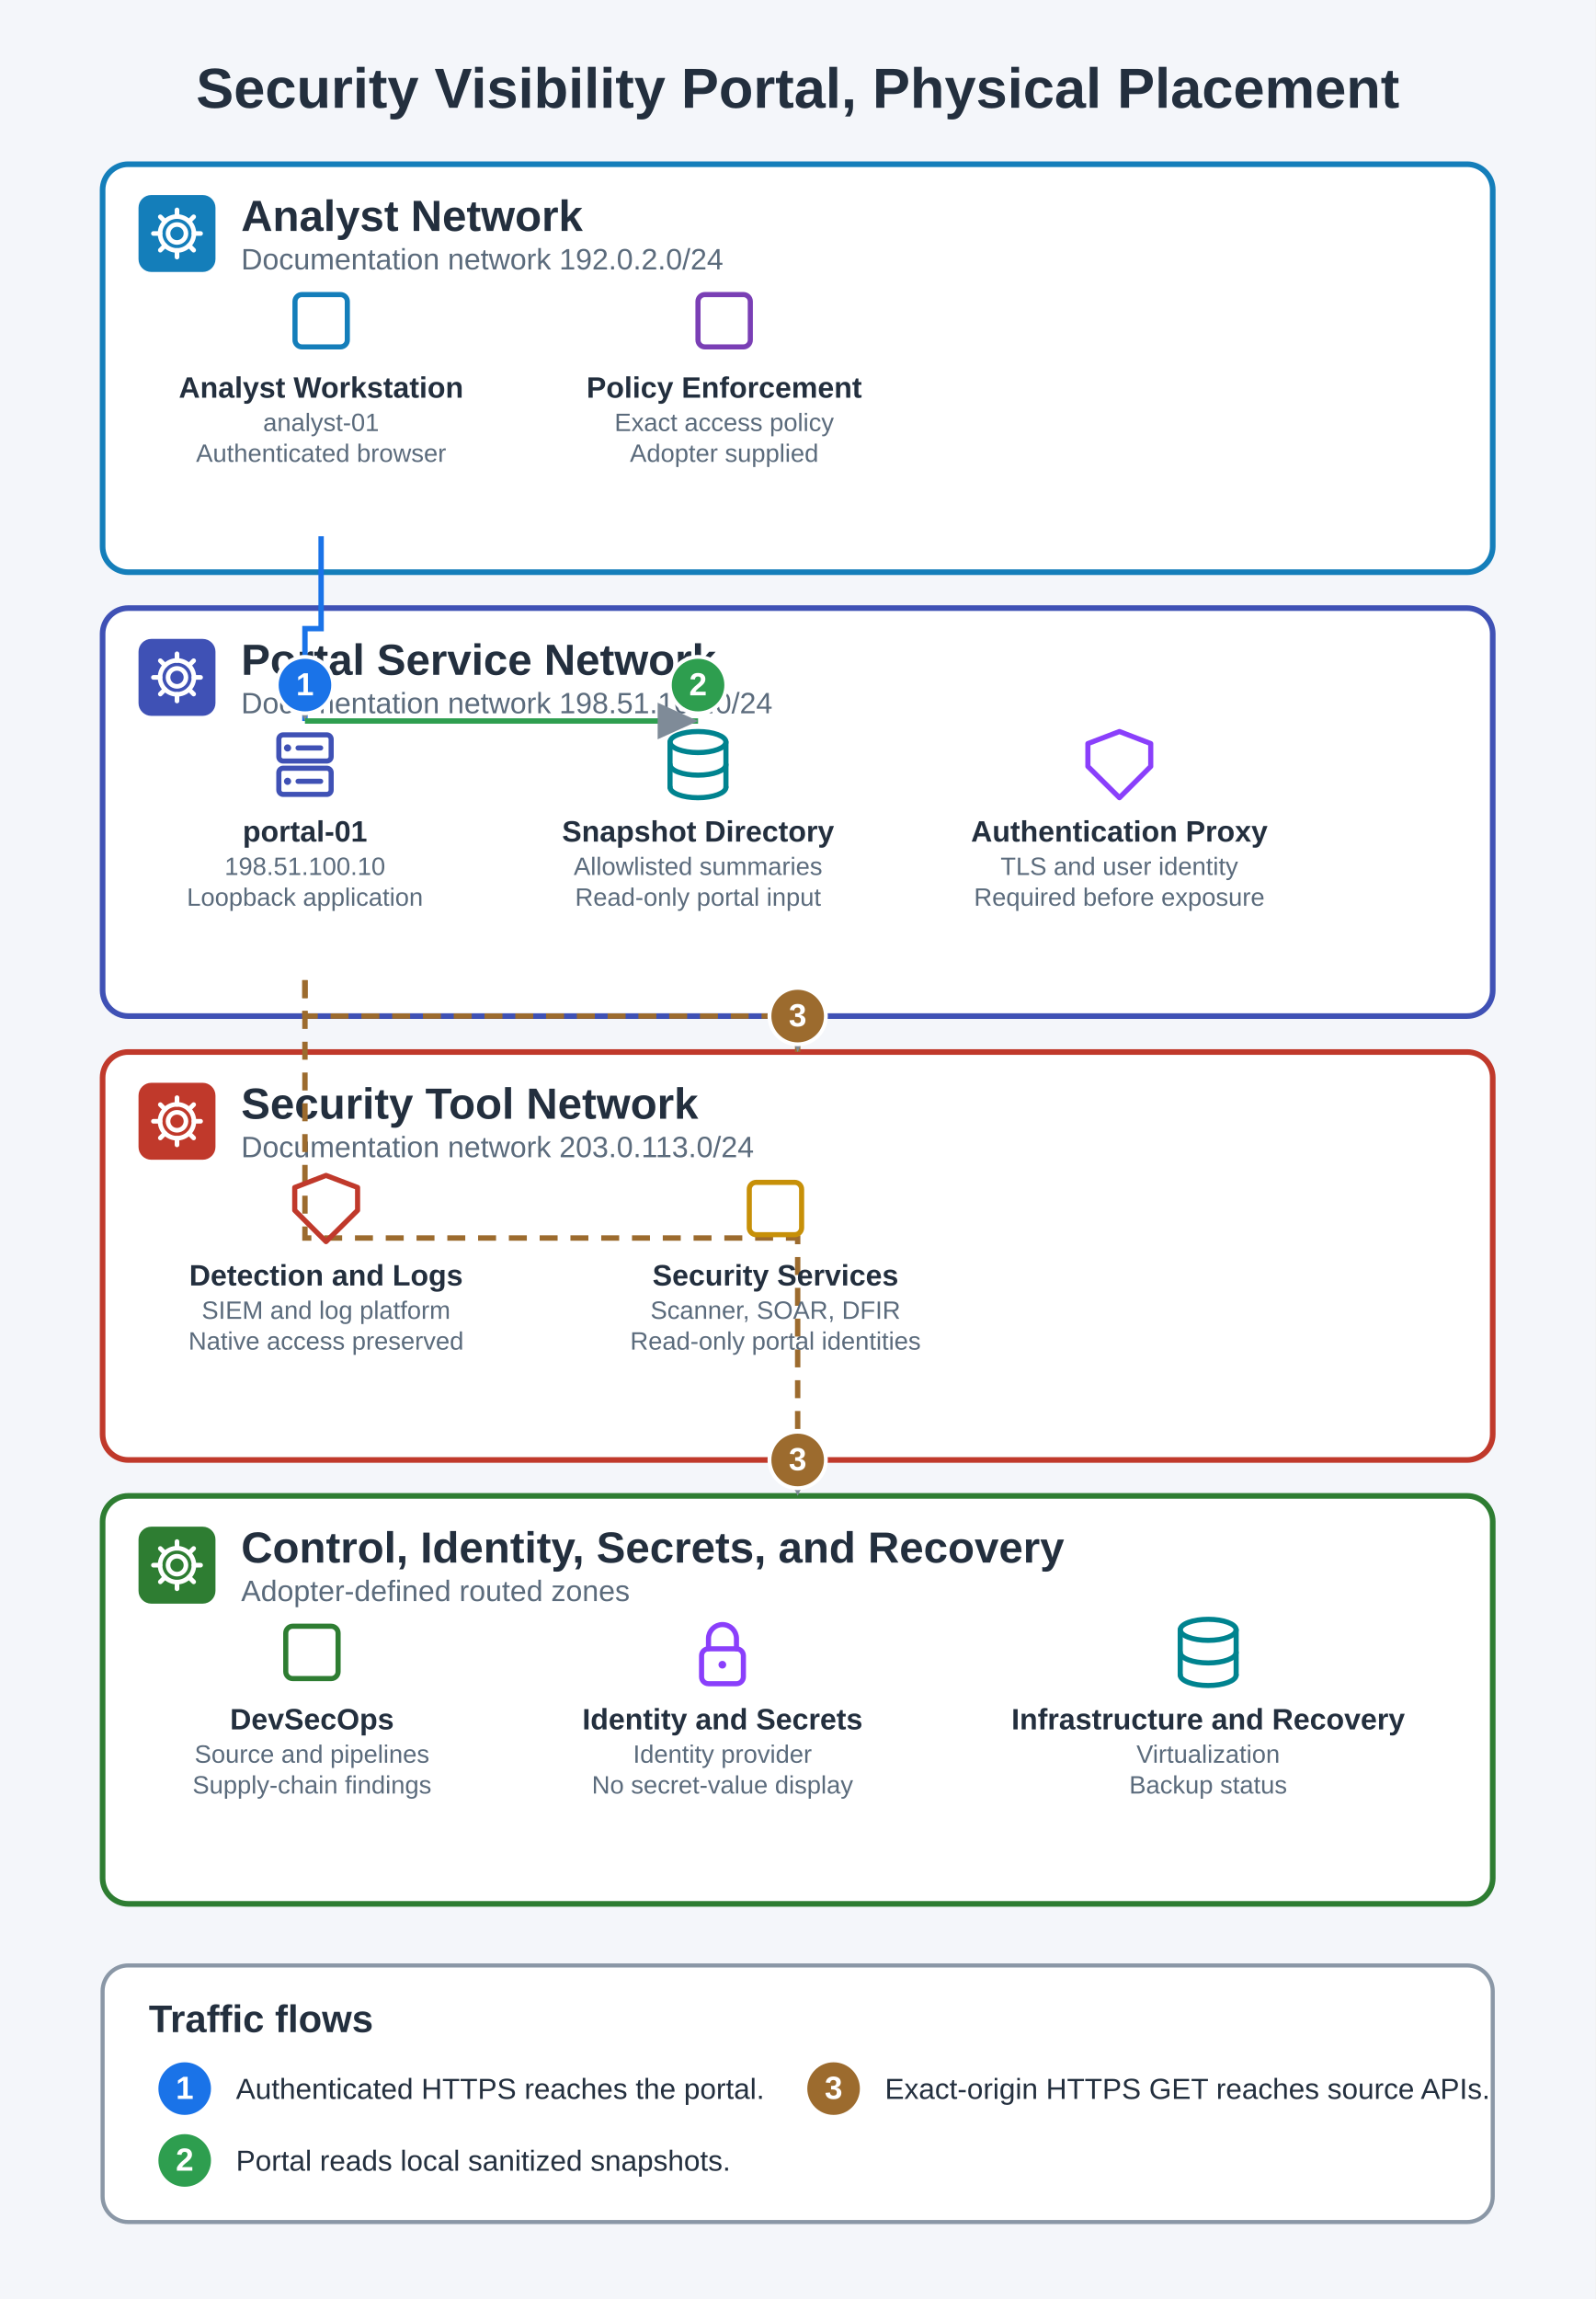
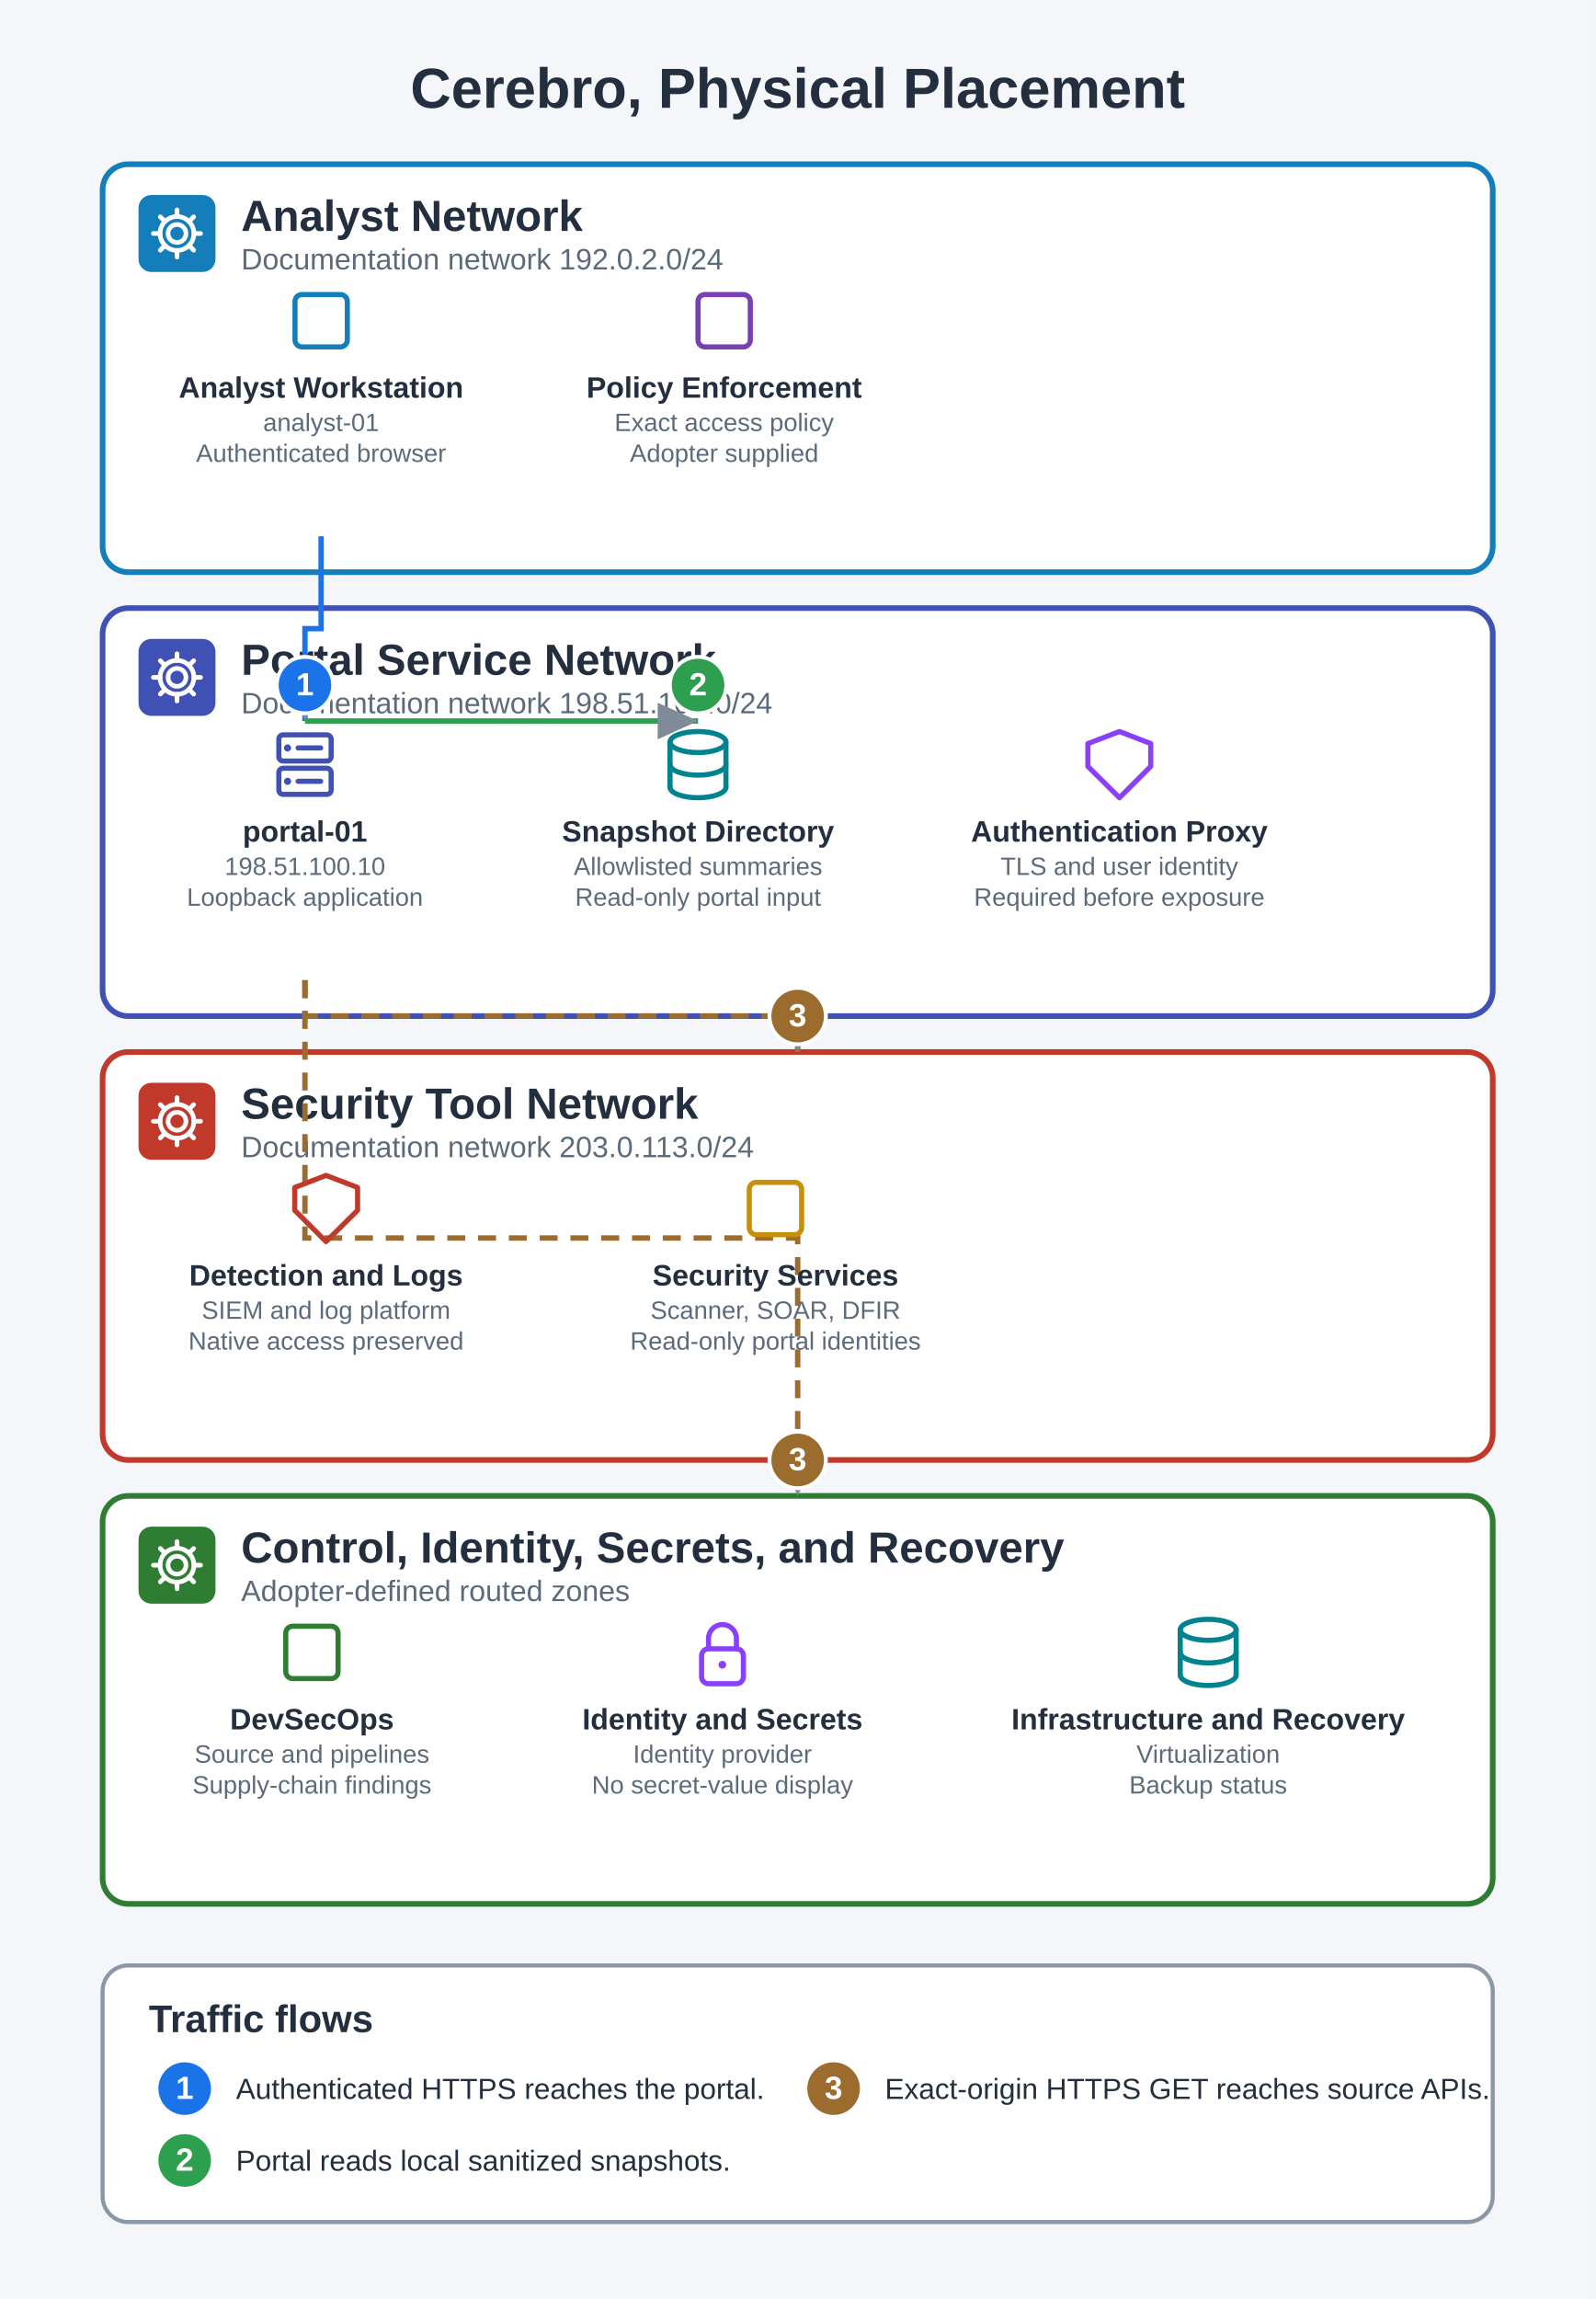
<svg xmlns="http://www.w3.org/2000/svg" width="1244" height="1792" viewBox="0 0 1244 1792" role="img" aria-labelledby="diagram-title diagram-desc" font-family="Arial,Helvetica,sans-serif">
  <defs>
    <marker id="arw" markerWidth="10" markerHeight="10" refX="7.5" refY="3.4" orient="auto">
      <path d="M0,0 L7.5,3.4 L0,6.8 Z" fill="#7f8b98" />
    </marker>
  </defs>
  <g transform="scale(2)">
    <rect width="622" height="896" fill="#f4f6fa" />
-     <text x="311" y="42" text-anchor="middle" fill="#232f3e" font-size="44" font-weight="800" transform="translate(311 42) scale(0.5) translate(-311 -42)">Security Visibility Portal, Physical Placement</text>
+     <text x="311" y="42" text-anchor="middle" fill="#232f3e" font-size="44" font-weight="800" transform="translate(311 42) scale(0.5) translate(-311 -42)">Cerebro, Physical Placement</text>
    <rect x="40" y="64" width="541.928" height="159" rx="10" fill="#ffffff" stroke="#147eba" stroke-width="2.2" />
    <rect x="54" y="76" width="30" height="30" rx="5" fill="#147eba" />
    <g fill="none" stroke="#ffffff" stroke-width="1.8" stroke-linecap="round" stroke-linejoin="round">
      <circle cx="69.0" cy="91.0" r="3.5" fill="none" />
      <circle cx="69.0" cy="91.0" r="6.6" fill="none" />
      <line x1="75.6" y1="91.0" x2="78.2" y2="91.0" />
      <line x1="73.7" y1="95.7" x2="75.5" y2="97.5" />
      <line x1="69.0" y1="97.6" x2="69.0" y2="100.2" />
      <line x1="64.3" y1="95.7" x2="62.5" y2="97.5" />
      <line x1="62.4" y1="91.0" x2="59.8" y2="91.0" />
      <line x1="64.3" y1="86.3" x2="62.5" y2="84.5" />
      <line x1="69.0" y1="84.4" x2="69.0" y2="81.8" />
      <line x1="73.7" y1="86.3" x2="75.5" y2="84.5" />
    </g>
    <text x="94" y="90" fill="#232f3e" font-size="34" font-weight="700" transform="translate(94 90) scale(0.5) translate(-94 -90)">Analyst Network</text>
    <text x="94" y="105" fill="#5b6b7c" font-size="23" transform="translate(94 105) scale(0.5) translate(-94 -105)">Documentation network 192.0.2.0/24</text>
    <rect x="40" y="237" width="541.928" height="159" rx="10" fill="#ffffff" stroke="#3f51b5" stroke-width="2.2" />
    <rect x="54" y="249" width="30" height="30" rx="5" fill="#3f51b5" />
    <g fill="none" stroke="#ffffff" stroke-width="1.8" stroke-linecap="round" stroke-linejoin="round">
      <circle cx="69.0" cy="264.0" r="3.5" fill="none" />
      <circle cx="69.0" cy="264.0" r="6.6" fill="none" />
      <line x1="75.6" y1="264.0" x2="78.2" y2="264.0" />
      <line x1="73.7" y1="268.7" x2="75.5" y2="270.5" />
      <line x1="69.0" y1="270.6" x2="69.0" y2="273.2" />
      <line x1="64.3" y1="268.7" x2="62.5" y2="270.5" />
      <line x1="62.4" y1="264.0" x2="59.8" y2="264.0" />
      <line x1="64.3" y1="259.3" x2="62.5" y2="257.5" />
      <line x1="69.0" y1="257.4" x2="69.0" y2="254.8" />
      <line x1="73.7" y1="259.3" x2="75.5" y2="257.5" />
    </g>
    <text x="94" y="263" fill="#232f3e" font-size="34" font-weight="700" transform="translate(94 263) scale(0.5) translate(-94 -263)">Portal Service Network</text>
    <text x="94" y="278" fill="#5b6b7c" font-size="23" transform="translate(94 278) scale(0.5) translate(-94 -278)">Documentation network 198.51.100.0/24</text>
    <rect x="40" y="410" width="541.928" height="159" rx="10" fill="#ffffff" stroke="#c0392b" stroke-width="2.2" />
    <rect x="54" y="422" width="30" height="30" rx="5" fill="#c0392b" />
    <g fill="none" stroke="#ffffff" stroke-width="1.8" stroke-linecap="round" stroke-linejoin="round">
      <circle cx="69.0" cy="437.0" r="3.5" fill="none" />
      <circle cx="69.0" cy="437.0" r="6.6" fill="none" />
      <line x1="75.6" y1="437.0" x2="78.2" y2="437.0" />
      <line x1="73.7" y1="441.7" x2="75.5" y2="443.5" />
      <line x1="69.0" y1="443.6" x2="69.0" y2="446.2" />
      <line x1="64.3" y1="441.7" x2="62.5" y2="443.5" />
      <line x1="62.4" y1="437.0" x2="59.8" y2="437.0" />
      <line x1="64.3" y1="432.3" x2="62.5" y2="430.5" />
      <line x1="69.0" y1="430.4" x2="69.0" y2="427.8" />
      <line x1="73.7" y1="432.3" x2="75.5" y2="430.5" />
    </g>
    <text x="94" y="436" fill="#232f3e" font-size="34" font-weight="700" transform="translate(94 436) scale(0.5) translate(-94 -436)">Security Tool Network</text>
    <text x="94" y="451" fill="#5b6b7c" font-size="23" transform="translate(94 451) scale(0.5) translate(-94 -451)">Documentation network 203.0.113.0/24</text>
    <rect x="40" y="583" width="541.928" height="159" rx="10" fill="#ffffff" stroke="#2e7d32" stroke-width="2.2" />
    <rect x="54" y="595" width="30" height="30" rx="5" fill="#2e7d32" />
    <g fill="none" stroke="#ffffff" stroke-width="1.8" stroke-linecap="round" stroke-linejoin="round">
      <circle cx="69.0" cy="610.0" r="3.5" fill="none" />
      <circle cx="69.0" cy="610.0" r="6.6" fill="none" />
      <line x1="75.6" y1="610.0" x2="78.2" y2="610.0" />
      <line x1="73.7" y1="614.7" x2="75.5" y2="616.5" />
      <line x1="69.0" y1="616.6" x2="69.0" y2="619.2" />
      <line x1="64.3" y1="614.7" x2="62.5" y2="616.5" />
      <line x1="62.4" y1="610.0" x2="59.8" y2="610.0" />
      <line x1="64.3" y1="605.3" x2="62.5" y2="603.5" />
      <line x1="69.0" y1="603.4" x2="69.0" y2="600.8" />
      <line x1="73.7" y1="605.3" x2="75.5" y2="603.5" />
    </g>
    <text x="94" y="609" fill="#232f3e" font-size="34" font-weight="700" transform="translate(94 609) scale(0.5) translate(-94 -609)">Control, Identity, Secrets, and Recovery</text>
    <text x="94" y="624" fill="#5b6b7c" font-size="23" transform="translate(94 624) scale(0.5) translate(-94 -624)">Adopter-defined routed zones</text>
    <path d="M125.18,209 L125.18,245.0 L118.88,245.0 L118.88,281" fill="none" stroke="#1a73e8" stroke-width="2.1" marker-end="url(#arw)" />
    <circle cx="118.88" cy="267" r="11" fill="#1a73e8" stroke="#ffffff" stroke-width="1.5" />
    <text x="118.88" y="271" text-anchor="middle" fill="#ffffff" font-size="25" font-weight="800" transform="translate(118.88 271) scale(0.5) translate(-118.88 -271)">1</text>
    <path d="M118.88,281 L118.88,281.0 L272.128,281.0 L272.128,281" fill="none" stroke="#2e9e4f" stroke-width="2.1" marker-end="url(#arw)" />
    <circle cx="272.128" cy="267" r="11" fill="#2e9e4f" stroke="#ffffff" stroke-width="1.5" />
    <text x="272.128" y="271" text-anchor="middle" fill="#ffffff" font-size="25" font-weight="800" transform="translate(272.128 271) scale(0.5) translate(-272.128 -271)">2</text>
    <path d="M118.88,382 L118.88,396.0 L310.964,396.0 L310.964,410" fill="none" stroke="#9c6b2e" stroke-width="2.1" stroke-dasharray="7 5" marker-end="url(#arw)" />
    <circle cx="310.964" cy="396" r="11" fill="#9c6b2e" stroke="#ffffff" stroke-width="1.5" />
    <text x="310.964" y="400" text-anchor="middle" fill="#ffffff" font-size="25" font-weight="800" transform="translate(310.964 400) scale(0.5) translate(-310.964 -400)">3</text>
    <path d="M118.88,382 L118.88,482.5 L310.964,482.5 L310.964,583" fill="none" stroke="#9c6b2e" stroke-width="2.1" stroke-dasharray="7 5" marker-end="url(#arw)" />
    <circle cx="310.964" cy="569" r="11" fill="#9c6b2e" stroke="#ffffff" stroke-width="1.5" />
    <text x="310.964" y="573" text-anchor="middle" fill="#ffffff" font-size="25" font-weight="800" transform="translate(310.964 573) scale(0.5) translate(-310.964 -573)">3</text>
    <g fill="none" stroke="#147eba" stroke-width="2.0" stroke-linecap="round" stroke-linejoin="round">
      <rect x="115.0" y="114.8" width="20.4" height="20.4" rx="2.7" />
    </g>
    <text x="125.18" y="155" text-anchor="middle" fill="#232f3e" font-size="23" font-weight="600" transform="translate(125.18 155) scale(0.5) translate(-125.18 -155)">Analyst Workstation</text>
    <text x="125.18" y="168" text-anchor="middle" fill="#5b6b7c" font-size="19.6" transform="translate(125.18 168) scale(0.5) translate(-125.18 -168)">analyst-01</text>
    <text x="125.18" y="180" text-anchor="middle" fill="#5b6b7c" font-size="19.6" transform="translate(125.18 180) scale(0.5) translate(-125.18 -180)">Authenticated browser</text>
    <g fill="none" stroke="#7a3fb5" stroke-width="2.0" stroke-linecap="round" stroke-linejoin="round">
      <rect x="272.1" y="114.8" width="20.4" height="20.4" rx="2.7" />
    </g>
    <text x="282.32" y="155" text-anchor="middle" fill="#232f3e" font-size="23" font-weight="600" transform="translate(282.32 155) scale(0.5) translate(-282.32 -155)">Policy Enforcement</text>
    <text x="282.32" y="168" text-anchor="middle" fill="#5b6b7c" font-size="19.6" transform="translate(282.32 168) scale(0.5) translate(-282.32 -168)">Exact access policy</text>
    <text x="282.32" y="180" text-anchor="middle" fill="#5b6b7c" font-size="19.6" transform="translate(282.32 180) scale(0.5) translate(-282.32 -180)">Adopter supplied</text>
    <g fill="none" stroke="#3f51b5" stroke-width="2.0" stroke-linecap="round" stroke-linejoin="round">
      <rect x="108.7" y="286.4" width="20.4" height="10.2" rx="1.7" />
      <rect x="108.7" y="299.4" width="20.4" height="10.2" rx="1.7" />
      <circle cx="112.1" cy="291.5" r="1.4" fill="#3f51b5" stroke="none" />
      <circle cx="112.1" cy="304.5" r="1.4" fill="#3f51b5" stroke="none" />
      <line x1="116.2" y1="291.5" x2="125.0" y2="291.5" />
      <line x1="116.2" y1="304.5" x2="125.0" y2="304.5" />
    </g>
    <text x="118.88" y="328" text-anchor="middle" fill="#232f3e" font-size="23" font-weight="600" transform="translate(118.88 328) scale(0.5) translate(-118.88 -328)">portal-01</text>
    <text x="118.88" y="341" text-anchor="middle" fill="#5b6b7c" font-size="19.6" transform="translate(118.88 341) scale(0.5) translate(-118.88 -341)">198.51.100.10</text>
    <text x="118.88" y="353" text-anchor="middle" fill="#5b6b7c" font-size="19.6" transform="translate(118.88 353) scale(0.5) translate(-118.88 -353)">Loopback application</text>
    <g fill="none" stroke="#00838f" stroke-width="2.0" stroke-linecap="round" stroke-linejoin="round">
      <ellipse cx="272.1" cy="289.2" rx="10.9" ry="4.1" />
      <line x1="261.2" y1="289.2" x2="261.2" y2="306.8" />
      <line x1="283.0" y1="289.2" x2="283.0" y2="306.8" />
      <path d="M 261.2 306.8 a 10.9 4.1 0 0 0 21.8 0" fill="none" />
      <path d="M 261.2 298.0 a 10.9 4.1 0 0 0 21.8 0" fill="none" />
    </g>
    <text x="272.128" y="328" text-anchor="middle" fill="#232f3e" font-size="23" font-weight="600" transform="translate(272.128 328) scale(0.5) translate(-272.128 -328)">Snapshot Directory</text>
    <text x="272.128" y="341" text-anchor="middle" fill="#5b6b7c" font-size="19.6" transform="translate(272.128 341) scale(0.5) translate(-272.128 -341)">Allowlisted summaries</text>
    <text x="272.128" y="353" text-anchor="middle" fill="#5b6b7c" font-size="19.6" transform="translate(272.128 353) scale(0.5) translate(-272.128 -353)">Read-only portal input</text>
    <g fill="none" stroke="#8a3ffb" stroke-width="2.0" stroke-linecap="round" stroke-linejoin="round">
      <path d="M436.4,285.1 L448.6,289.8 L448.6,298.7 L436.4,310.9 L424.1,298.7 L424.1,289.8 Z" fill="none" />
    </g>
    <text x="436.352" y="328" text-anchor="middle" fill="#232f3e" font-size="23" font-weight="600" transform="translate(436.352 328) scale(0.5) translate(-436.352 -328)">Authentication Proxy</text>
    <text x="436.352" y="341" text-anchor="middle" fill="#5b6b7c" font-size="19.6" transform="translate(436.352 341) scale(0.5) translate(-436.352 -341)">TLS and user identity</text>
    <text x="436.352" y="353" text-anchor="middle" fill="#5b6b7c" font-size="19.6" transform="translate(436.352 353) scale(0.5) translate(-436.352 -353)">Required before exposure</text>
    <g fill="none" stroke="#c0392b" stroke-width="2.0" stroke-linecap="round" stroke-linejoin="round">
      <path d="M127.1,458.1 L139.4,462.8 L139.4,471.7 L127.1,483.9 L114.9,471.7 L114.9,462.8 Z" fill="none" />
    </g>
    <text x="127.112" y="501" text-anchor="middle" fill="#232f3e" font-size="23" font-weight="600" transform="translate(127.112 501) scale(0.5) translate(-127.112 -501)">Detection and Logs</text>
    <text x="127.112" y="514" text-anchor="middle" fill="#5b6b7c" font-size="19.6" transform="translate(127.112 514) scale(0.5) translate(-127.112 -514)">SIEM and log platform</text>
    <text x="127.112" y="526" text-anchor="middle" fill="#5b6b7c" font-size="19.6" transform="translate(127.112 526) scale(0.5) translate(-127.112 -526)">Native access preserved</text>
    <g fill="none" stroke="#c79008" stroke-width="2.0" stroke-linecap="round" stroke-linejoin="round">
      <rect x="292.1" y="460.8" width="20.4" height="20.4" rx="2.7" />
    </g>
    <text x="302.312" y="501" text-anchor="middle" fill="#232f3e" font-size="23" font-weight="600" transform="translate(302.312 501) scale(0.5) translate(-302.312 -501)">Security Services</text>
    <text x="302.312" y="514" text-anchor="middle" fill="#5b6b7c" font-size="19.6" transform="translate(302.312 514) scale(0.5) translate(-302.312 -514)">Scanner, SOAR, DFIR</text>
    <text x="302.312" y="526" text-anchor="middle" fill="#5b6b7c" font-size="19.6" transform="translate(302.312 526) scale(0.5) translate(-302.312 -526)">Read-only portal identities</text>
    <g fill="none" stroke="#2e7d32" stroke-width="2.0" stroke-linecap="round" stroke-linejoin="round">
      <rect x="111.4" y="633.8" width="20.4" height="20.4" rx="2.7" />
    </g>
    <text x="121.624" y="674" text-anchor="middle" fill="#232f3e" font-size="23" font-weight="600" transform="translate(121.624 674) scale(0.5) translate(-121.624 -674)">DevSecOps</text>
    <text x="121.624" y="687" text-anchor="middle" fill="#5b6b7c" font-size="19.6" transform="translate(121.624 687) scale(0.5) translate(-121.624 -687)">Source and pipelines</text>
    <text x="121.624" y="699" text-anchor="middle" fill="#5b6b7c" font-size="19.6" transform="translate(121.624 699) scale(0.5) translate(-121.624 -699)">Supply-chain findings</text>
    <g fill="none" stroke="#8a3ffb" stroke-width="2.0" stroke-linecap="round" stroke-linejoin="round">
      <rect x="273.5" y="642.6" width="16.3" height="13.6" rx="2.7" />
      <path d="M 276.2 642.6 L 276.2 638.6 a 5.4 5.4 0 0 1 10.9 0 L 287.1 642.6" fill="none" />
      <circle cx="281.6" cy="648.8" r="1.5" fill="#8a3ffb" stroke="none" />
    </g>
    <text x="281.648" y="674" text-anchor="middle" fill="#232f3e" font-size="23" font-weight="600" transform="translate(281.648 674) scale(0.5) translate(-281.648 -674)">Identity and Secrets</text>
    <text x="281.648" y="687" text-anchor="middle" fill="#5b6b7c" font-size="19.6" transform="translate(281.648 687) scale(0.5) translate(-281.648 -687)">Identity provider</text>
    <text x="281.648" y="699" text-anchor="middle" fill="#5b6b7c" font-size="19.6" transform="translate(281.648 699) scale(0.5) translate(-281.648 -699)">No secret-value display</text>
    <g fill="none" stroke="#00838f" stroke-width="2.0" stroke-linecap="round" stroke-linejoin="round">
      <ellipse cx="471.0" cy="635.2" rx="10.9" ry="4.1" />
      <line x1="460.1" y1="635.2" x2="460.1" y2="652.8" />
      <line x1="481.9" y1="635.2" x2="481.9" y2="652.8" />
      <path d="M 460.1 652.8 a 10.9 4.1 0 0 0 21.8 0" fill="none" />
      <path d="M 460.1 644.0 a 10.9 4.1 0 0 0 21.8 0" fill="none" />
    </g>
    <text x="470.988" y="674" text-anchor="middle" fill="#232f3e" font-size="23" font-weight="600" transform="translate(470.988 674) scale(0.5) translate(-470.988 -674)">Infrastructure and Recovery</text>
    <text x="470.988" y="687" text-anchor="middle" fill="#5b6b7c" font-size="19.6" transform="translate(470.988 687) scale(0.5) translate(-470.988 -687)">Virtualization</text>
    <text x="470.988" y="699" text-anchor="middle" fill="#5b6b7c" font-size="19.6" transform="translate(470.988 699) scale(0.5) translate(-470.988 -699)">Backup status</text>
    <rect x="40" y="766" width="541.928" height="100" rx="10" fill="#ffffff" stroke="#8a97a6" stroke-width="1.6" />
    <text x="58" y="792" fill="#232f3e" font-size="30" font-weight="800" transform="translate(58 792) scale(0.5) translate(-58 -792)">Traffic flows</text>
    <circle cx="72.0" cy="814" r="11" fill="#1a73e8" stroke="#ffffff" stroke-width="1.5" />
    <text x="72.0" y="818" text-anchor="middle" fill="#ffffff" font-size="25" font-weight="800" transform="translate(72.0 818) scale(0.5) translate(-72.0 -818)">1</text>
    <text x="92.0" y="818" fill="#232f3e" font-size="22.6" font-weight="500" transform="translate(92.0 818) scale(0.5) translate(-92.0 -818)">Authenticated HTTPS reaches the portal.</text>
    <circle cx="72.0" cy="842" r="11" fill="#2e9e4f" stroke="#ffffff" stroke-width="1.5" />
    <text x="72.0" y="846" text-anchor="middle" fill="#ffffff" font-size="25" font-weight="800" transform="translate(72.0 846) scale(0.5) translate(-72.0 -846)">2</text>
    <text x="92.0" y="846" fill="#232f3e" font-size="22.6" font-weight="500" transform="translate(92.0 846) scale(0.5) translate(-92.0 -846)">Portal reads local sanitized snapshots.</text>
    <circle cx="324.964" cy="814" r="11" fill="#9c6b2e" stroke="#ffffff" stroke-width="1.5" />
    <text x="324.964" y="818" text-anchor="middle" fill="#ffffff" font-size="25" font-weight="800" transform="translate(324.964 818) scale(0.5) translate(-324.964 -818)">3</text>
    <text x="344.964" y="818" fill="#232f3e" font-size="22.6" font-weight="500" transform="translate(344.964 818) scale(0.5) translate(-344.964 -818)">Exact-origin HTTPS GET reaches source APIs.</text>
  </g>
</svg>
